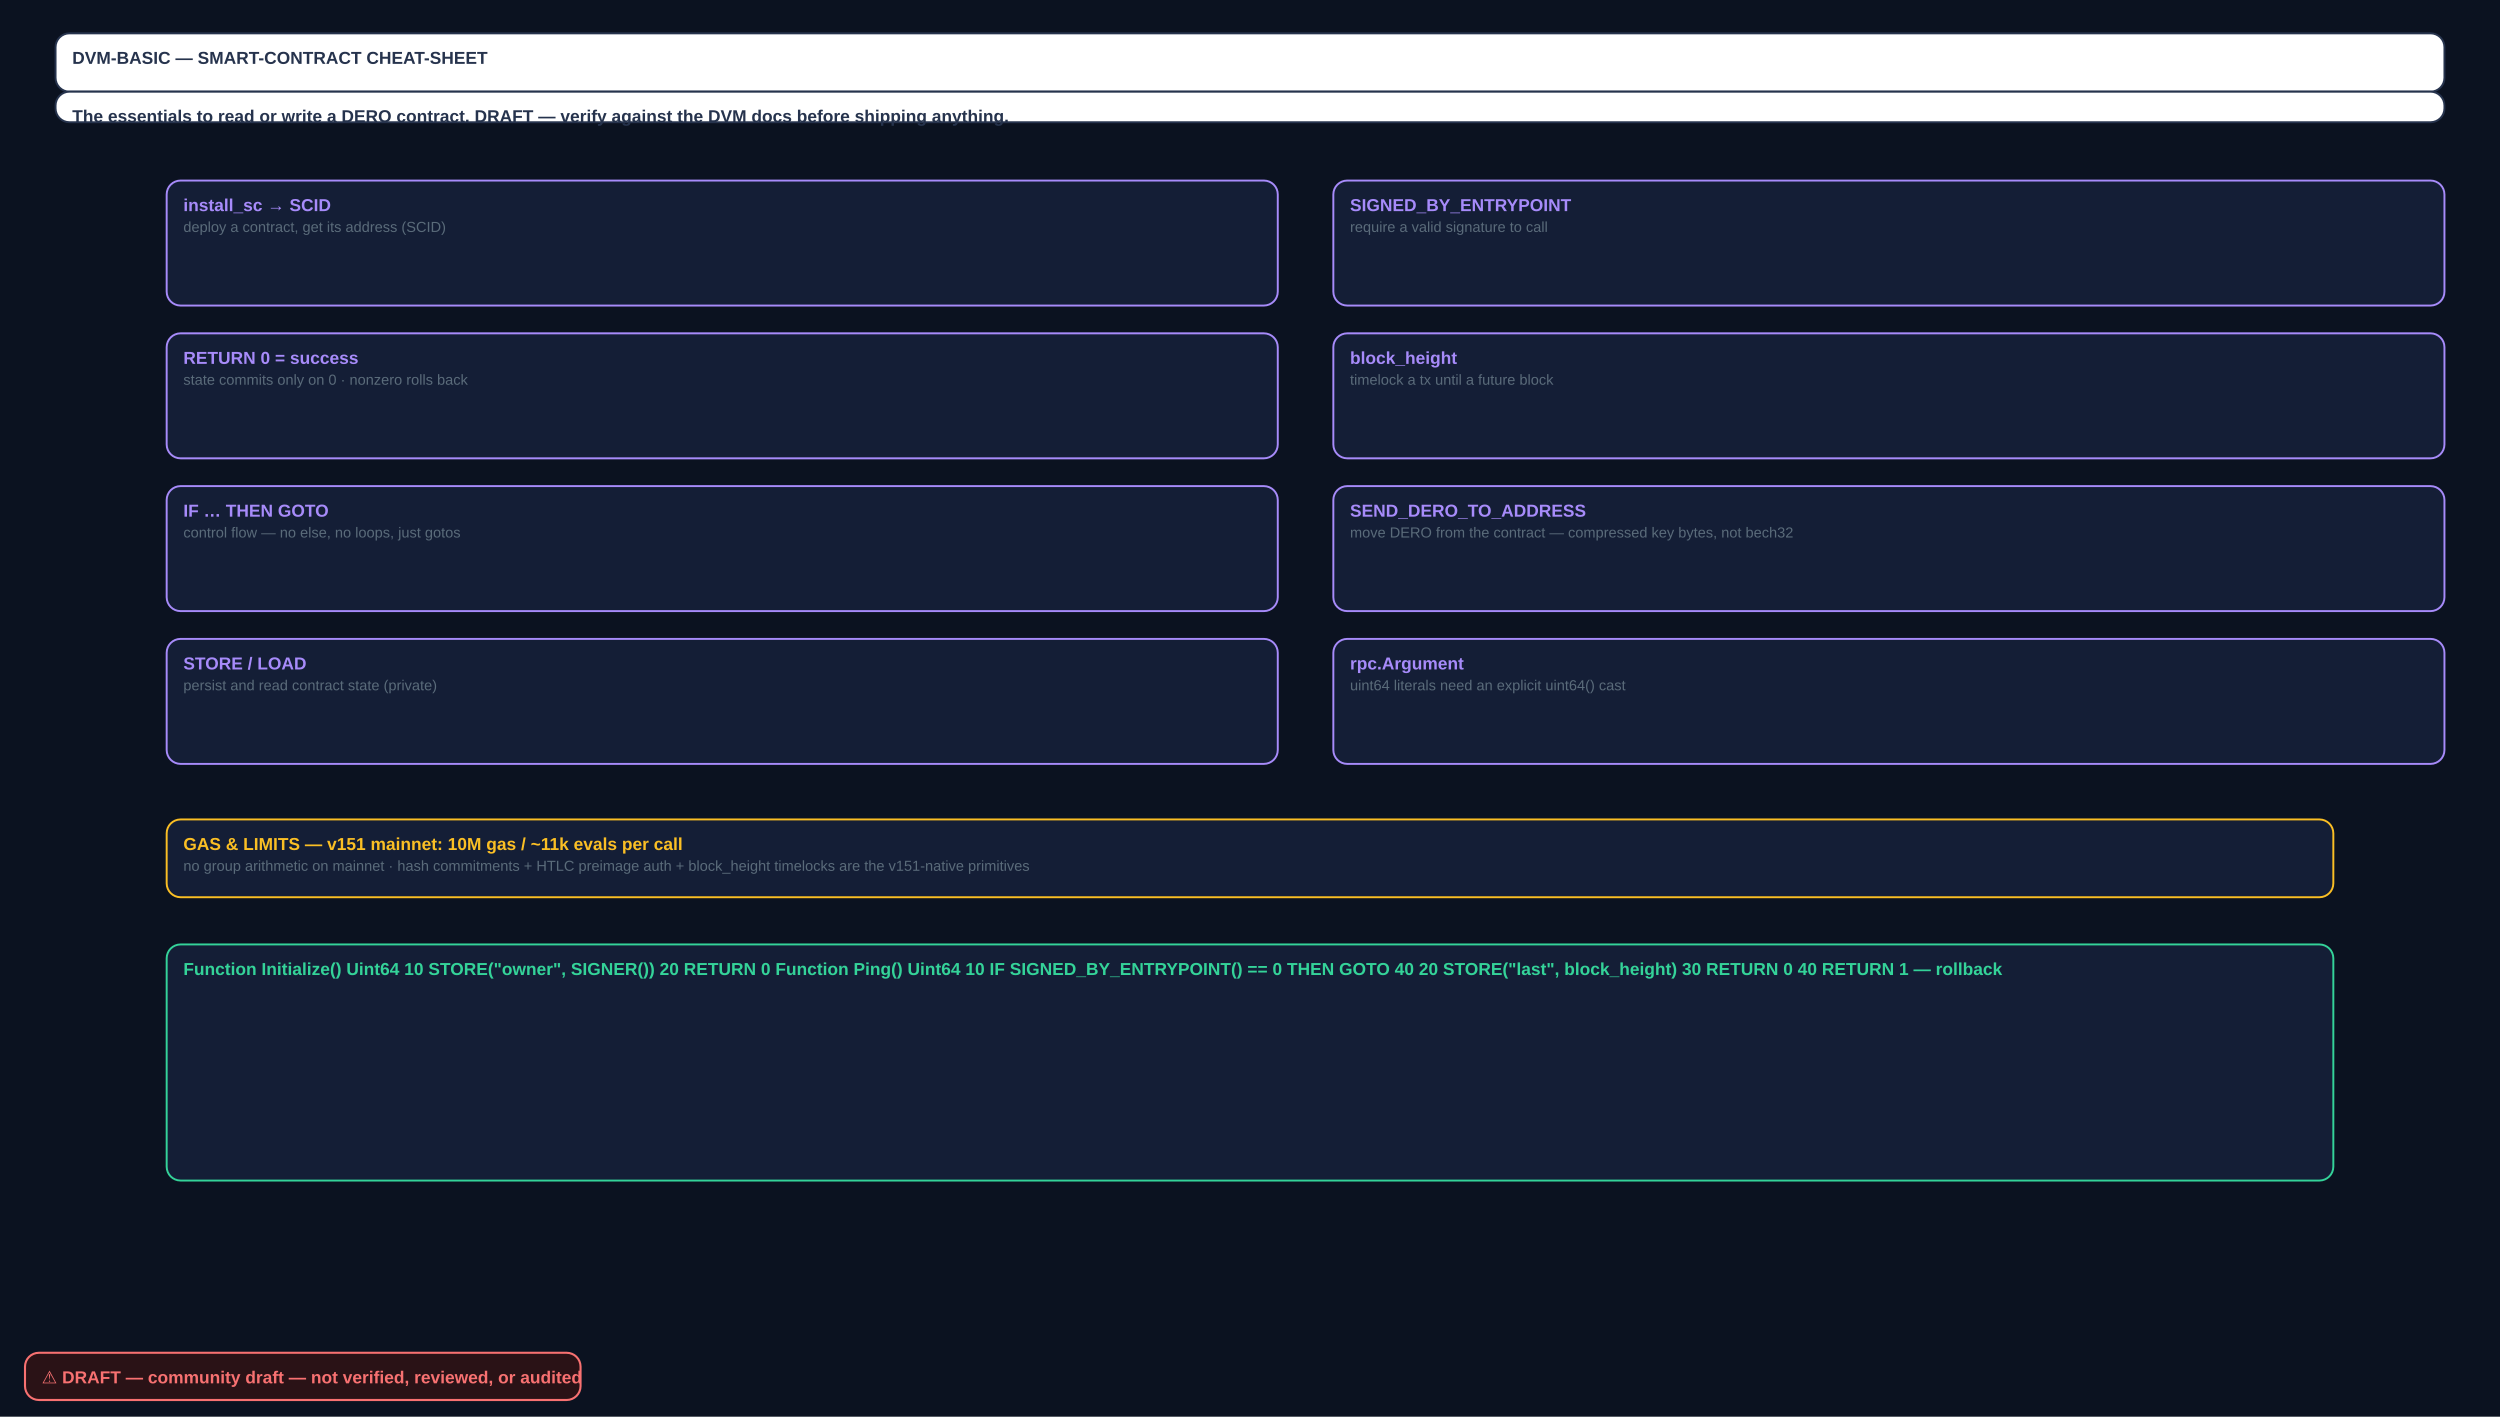
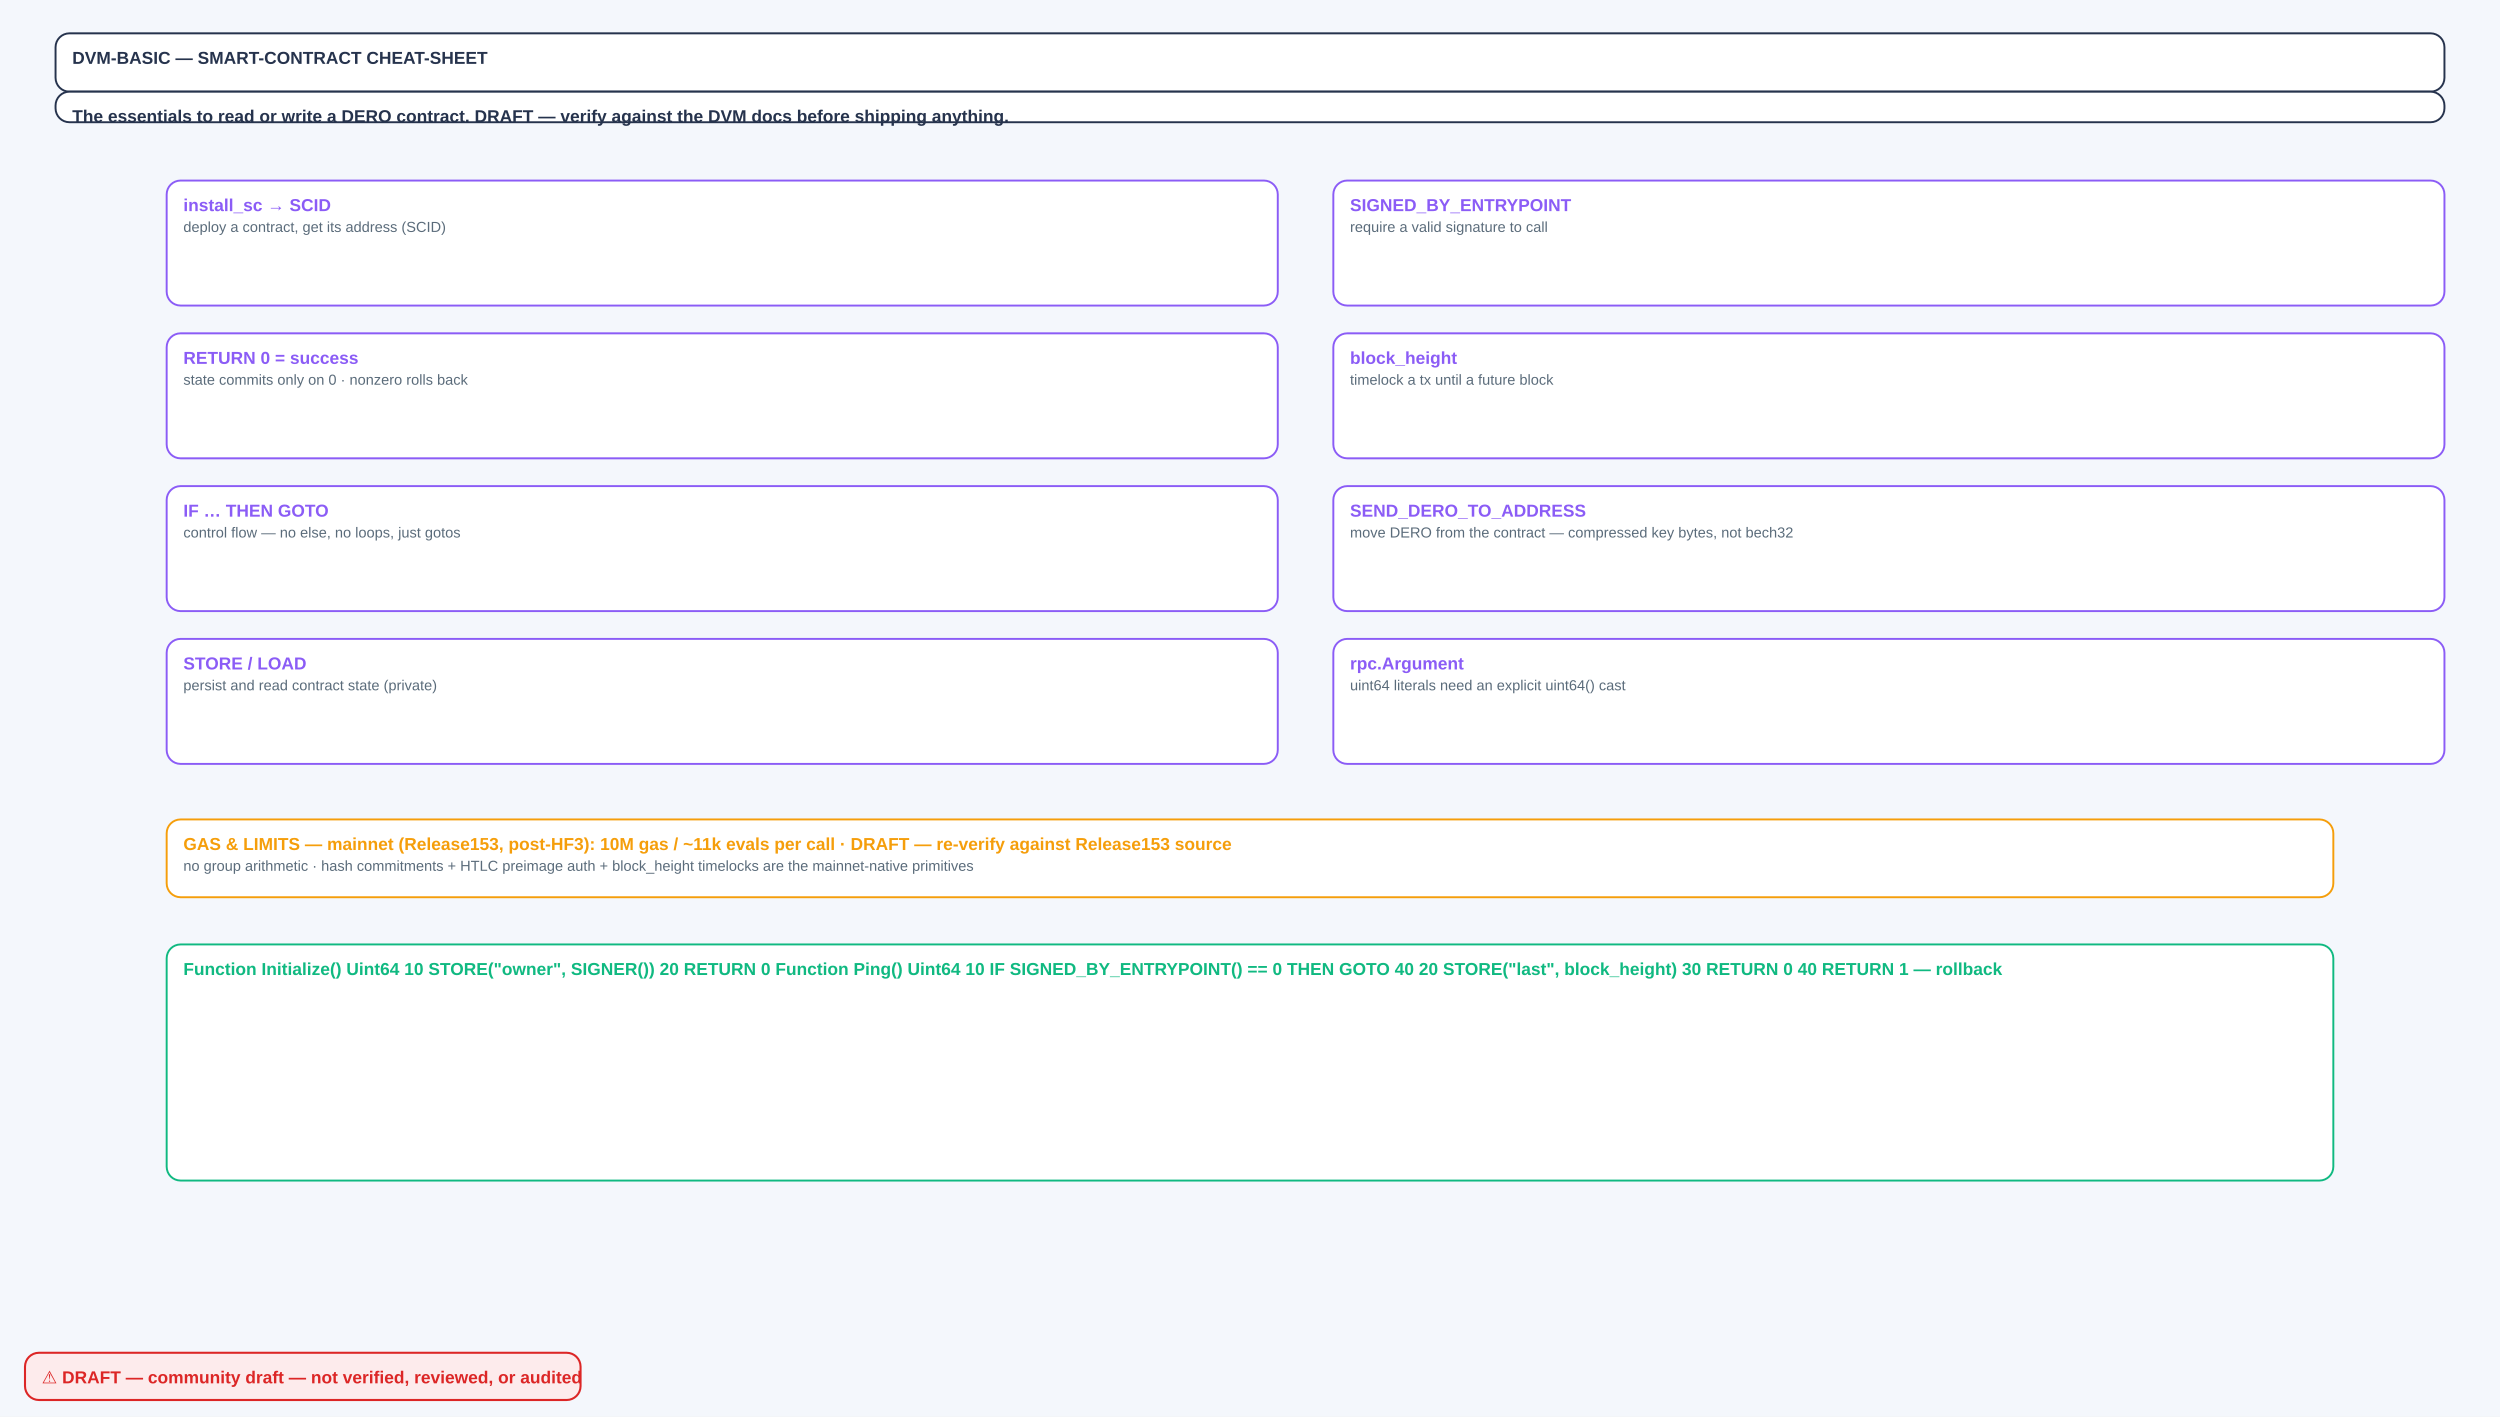
<svg xmlns="http://www.w3.org/2000/svg" width="1800" height="1020" viewBox="0 0 1800 1020" font-family="Segoe UI, Arial, sans-serif">
-   <rect x="0" y="0" width="1800" height="1020" fill="#0B1220" />
+   <rect x="0" y="0" width="1800" height="1020" fill="#F4F7FC" />
  <defs>
    <marker id="arr" viewBox="0 0 10 10" refX="8" refY="5" markerWidth="7" markerHeight="7" orient="auto-start-reverse">
      <path d="M0,0 L10,5 L0,10 z" fill="#38BDF8" />
    </marker>
  </defs>
-   <rect x="18.0" y="974.0" width="400.0" height="34.0" rx="10" fill="#2A1216" stroke="#F87171" stroke-width="1.5" />
-   <text x="30.0" y="996.0" font-size="12.5" font-weight="700" fill="#F87171">⚠️ DRAFT — community draft — not verified, reviewed, or audited</text>
+   <rect x="18.0" y="974.0" width="400.0" height="34.0" rx="10" fill="#FDEBEC" stroke="#DC2626" stroke-width="1.5" />
+   <text x="30.0" y="996.0" font-size="12.5" font-weight="700" fill="#DC2626">⚠️ DRAFT — community draft — not verified, reviewed, or audited</text>
  <rect x="40.0" y="24.0" width="1720.0" height="42.0" rx="10" fill="#FFFFFF" stroke="#26334D" stroke-width="1.4" />
  <text x="52.0" y="46.0" font-size="12.5" font-weight="700" fill="#26334D">DVM-BASIC — SMART-CONTRACT CHEAT-SHEET</text>
  <rect x="40.0" y="66.0" width="1720.0" height="22.0" rx="10" fill="#FFFFFF" stroke="#26334D" stroke-width="1.4" />
  <text x="52.0" y="88.0" font-size="12.5" font-weight="700" fill="#26334D">The essentials to read or write a DERO contract.  DRAFT — verify against the DVM docs before shipping anything.</text>
-   <rect x="120.0" y="130.0" width="800.0" height="90.0" rx="10" fill="#141E36" stroke="#A78BFA" stroke-width="1.4" />
-   <text x="132.0" y="152.0" font-size="12.5" font-weight="700" fill="#A78BFA">install_sc → SCID</text>
+   <rect x="120.0" y="130.0" width="800.0" height="90.0" rx="10" fill="#FFFFFF" stroke="#8B5CF6" stroke-width="1.4" />
+   <text x="132.0" y="152.0" font-size="12.5" font-weight="700" fill="#8B5CF6">install_sc → SCID</text>
  <text x="132.0" y="167.0" font-size="10.5" font-weight="400" fill="#5A6B7A">deploy a contract, get its address (SCID)</text>
-   <rect x="120.0" y="240.0" width="800.0" height="90.0" rx="10" fill="#141E36" stroke="#A78BFA" stroke-width="1.4" />
-   <text x="132.0" y="262.0" font-size="12.5" font-weight="700" fill="#A78BFA">RETURN 0 = success</text>
+   <rect x="120.0" y="240.0" width="800.0" height="90.0" rx="10" fill="#FFFFFF" stroke="#8B5CF6" stroke-width="1.4" />
+   <text x="132.0" y="262.0" font-size="12.5" font-weight="700" fill="#8B5CF6">RETURN 0 = success</text>
  <text x="132.0" y="277.0" font-size="10.5" font-weight="400" fill="#5A6B7A">state commits only on 0 · nonzero rolls back</text>
-   <rect x="120.0" y="350.0" width="800.0" height="90.0" rx="10" fill="#141E36" stroke="#A78BFA" stroke-width="1.4" />
-   <text x="132.0" y="372.0" font-size="12.5" font-weight="700" fill="#A78BFA">IF … THEN GOTO</text>
+   <rect x="120.0" y="350.0" width="800.0" height="90.0" rx="10" fill="#FFFFFF" stroke="#8B5CF6" stroke-width="1.4" />
+   <text x="132.0" y="372.0" font-size="12.5" font-weight="700" fill="#8B5CF6">IF … THEN GOTO</text>
  <text x="132.0" y="387.0" font-size="10.5" font-weight="400" fill="#5A6B7A">control flow — no else, no loops, just gotos</text>
-   <rect x="120.0" y="460.0" width="800.0" height="90.0" rx="10" fill="#141E36" stroke="#A78BFA" stroke-width="1.4" />
-   <text x="132.0" y="482.0" font-size="12.5" font-weight="700" fill="#A78BFA">STORE / LOAD</text>
+   <rect x="120.0" y="460.0" width="800.0" height="90.0" rx="10" fill="#FFFFFF" stroke="#8B5CF6" stroke-width="1.4" />
+   <text x="132.0" y="482.0" font-size="12.5" font-weight="700" fill="#8B5CF6">STORE / LOAD</text>
  <text x="132.0" y="497.0" font-size="10.5" font-weight="400" fill="#5A6B7A">persist and read contract state (private)</text>
-   <rect x="960.0" y="130.0" width="800.0" height="90.0" rx="10" fill="#141E36" stroke="#A78BFA" stroke-width="1.4" />
-   <text x="972.0" y="152.0" font-size="12.5" font-weight="700" fill="#A78BFA">SIGNED_BY_ENTRYPOINT</text>
+   <rect x="960.0" y="130.0" width="800.0" height="90.0" rx="10" fill="#FFFFFF" stroke="#8B5CF6" stroke-width="1.4" />
+   <text x="972.0" y="152.0" font-size="12.5" font-weight="700" fill="#8B5CF6">SIGNED_BY_ENTRYPOINT</text>
  <text x="972.0" y="167.0" font-size="10.5" font-weight="400" fill="#5A6B7A">require a valid signature to call</text>
-   <rect x="960.0" y="240.0" width="800.0" height="90.0" rx="10" fill="#141E36" stroke="#A78BFA" stroke-width="1.4" />
-   <text x="972.0" y="262.0" font-size="12.5" font-weight="700" fill="#A78BFA">block_height</text>
+   <rect x="960.0" y="240.0" width="800.0" height="90.0" rx="10" fill="#FFFFFF" stroke="#8B5CF6" stroke-width="1.4" />
+   <text x="972.0" y="262.0" font-size="12.5" font-weight="700" fill="#8B5CF6">block_height</text>
  <text x="972.0" y="277.0" font-size="10.5" font-weight="400" fill="#5A6B7A">timelock a tx until a future block</text>
-   <rect x="960.0" y="350.0" width="800.0" height="90.0" rx="10" fill="#141E36" stroke="#A78BFA" stroke-width="1.4" />
-   <text x="972.0" y="372.0" font-size="12.5" font-weight="700" fill="#A78BFA">SEND_DERO_TO_ADDRESS</text>
+   <rect x="960.0" y="350.0" width="800.0" height="90.0" rx="10" fill="#FFFFFF" stroke="#8B5CF6" stroke-width="1.4" />
+   <text x="972.0" y="372.0" font-size="12.5" font-weight="700" fill="#8B5CF6">SEND_DERO_TO_ADDRESS</text>
  <text x="972.0" y="387.0" font-size="10.5" font-weight="400" fill="#5A6B7A">move DERO from the contract — compressed key bytes, not bech32</text>
-   <rect x="960.0" y="460.0" width="800.0" height="90.0" rx="10" fill="#141E36" stroke="#A78BFA" stroke-width="1.4" />
-   <text x="972.0" y="482.0" font-size="12.5" font-weight="700" fill="#A78BFA">rpc.Argument</text>
+   <rect x="960.0" y="460.0" width="800.0" height="90.0" rx="10" fill="#FFFFFF" stroke="#8B5CF6" stroke-width="1.4" />
+   <text x="972.0" y="482.0" font-size="12.5" font-weight="700" fill="#8B5CF6">rpc.Argument</text>
  <text x="972.0" y="497.0" font-size="10.5" font-weight="400" fill="#5A6B7A">uint64 literals need an explicit uint64() cast</text>
-   <rect x="120.0" y="590.0" width="1560.0" height="56.0" rx="10" fill="#141E36" stroke="#FBBF24" stroke-width="1.4" />
-   <text x="132.0" y="612.0" font-size="12.5" font-weight="700" fill="#FBBF24">GAS &amp; LIMITS — v151 mainnet: 10M gas / ~11k evals per call</text>
-   <text x="132.0" y="627.0" font-size="10.5" font-weight="400" fill="#5A6B7A">no group arithmetic on mainnet · hash commitments + HTLC preimage auth + block_height timelocks are the v151-native primitives</text>
-   <rect x="120.0" y="680.0" width="1560.0" height="170.0" rx="10" fill="#141E36" stroke="#34D399" stroke-width="1.4" />
-   <text x="132.0" y="702.0" font-size="12.5" font-weight="700" fill="#34D399">Function Initialize() Uint64   10 STORE("owner", SIGNER())   20 RETURN 0 Function Ping() Uint64   10 IF SIGNED_BY_ENTRYPOINT() == 0 THEN GOTO 40   20 STORE("last", block_height)   30 RETURN 0   40 RETURN 1  — rollback</text>
+   <rect x="120.0" y="590.0" width="1560.0" height="56.0" rx="10" fill="#FFFFFF" stroke="#F59E0B" stroke-width="1.4" />
+   <text x="132.0" y="612.0" font-size="12.5" font-weight="700" fill="#F59E0B">GAS &amp; LIMITS — mainnet (Release153, post-HF3): 10M gas / ~11k evals per call · DRAFT — re-verify against Release153 source</text>
+   <text x="132.0" y="627.0" font-size="10.5" font-weight="400" fill="#5A6B7A">no group arithmetic · hash commitments + HTLC preimage auth + block_height timelocks are the mainnet-native primitives</text>
+   <rect x="120.0" y="680.0" width="1560.0" height="170.0" rx="10" fill="#FFFFFF" stroke="#10B981" stroke-width="1.4" />
+   <text x="132.0" y="702.0" font-size="12.5" font-weight="700" fill="#10B981">Function Initialize() Uint64   10 STORE("owner", SIGNER())   20 RETURN 0 Function Ping() Uint64   10 IF SIGNED_BY_ENTRYPOINT() == 0 THEN GOTO 40   20 STORE("last", block_height)   30 RETURN 0   40 RETURN 1  — rollback</text>
</svg>
